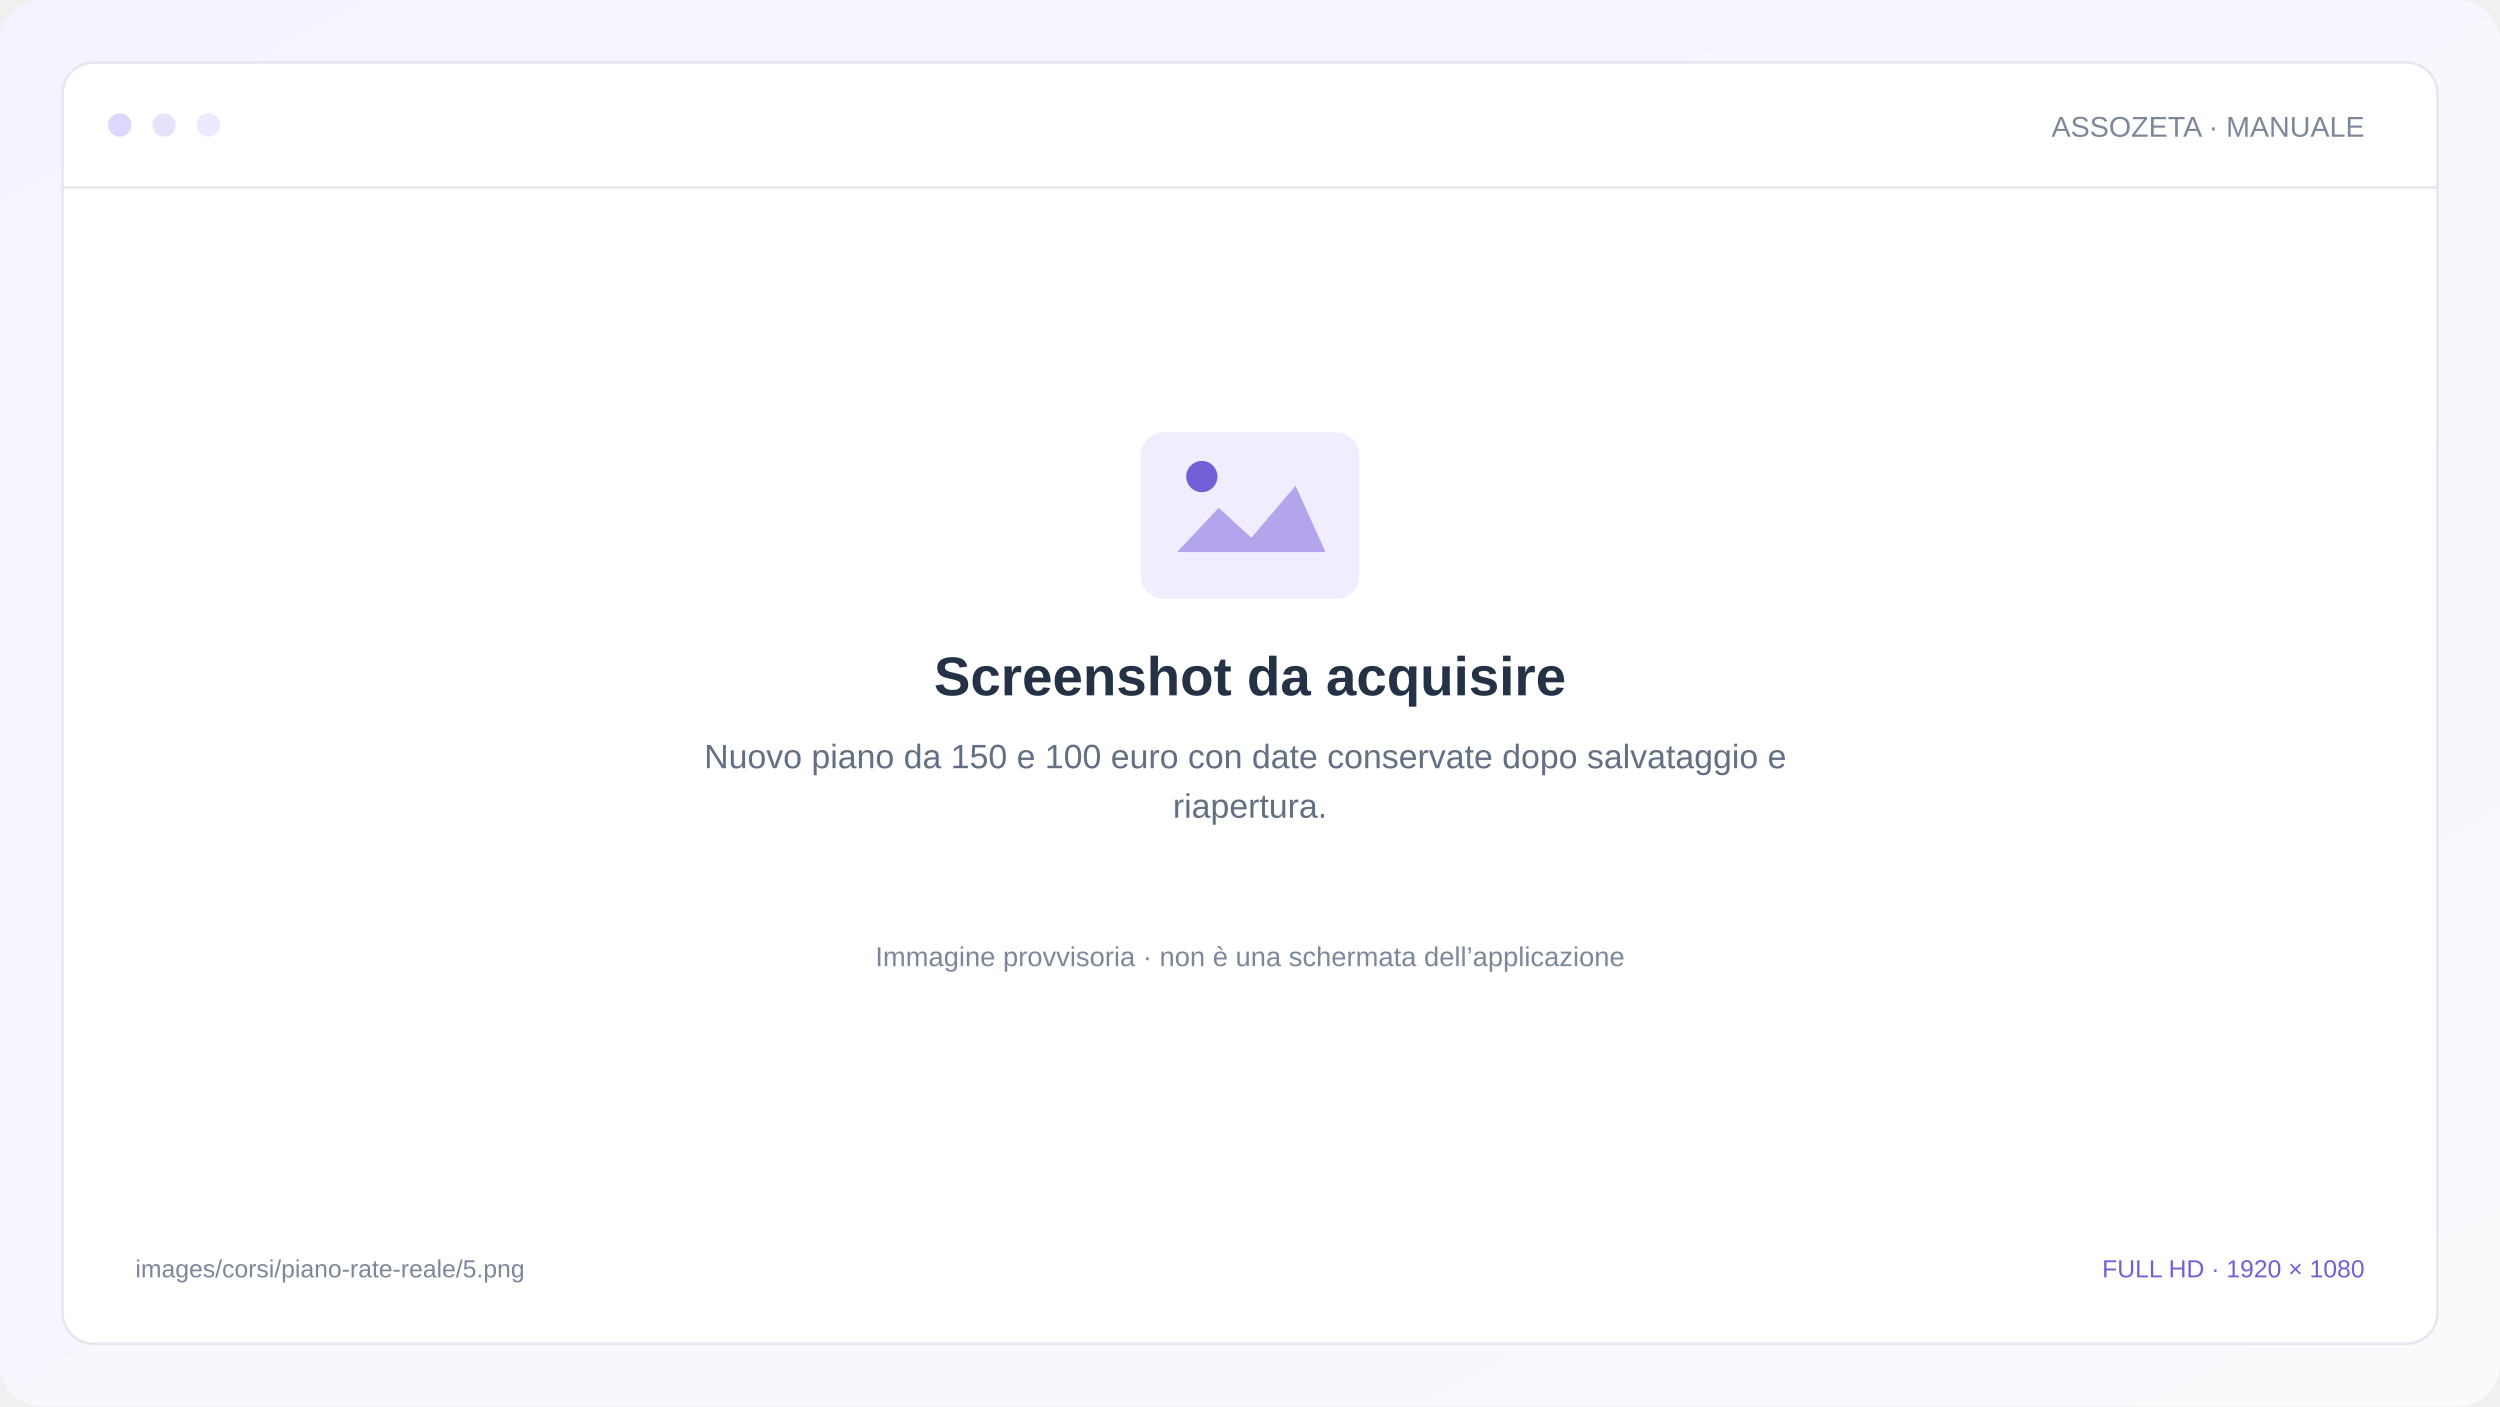
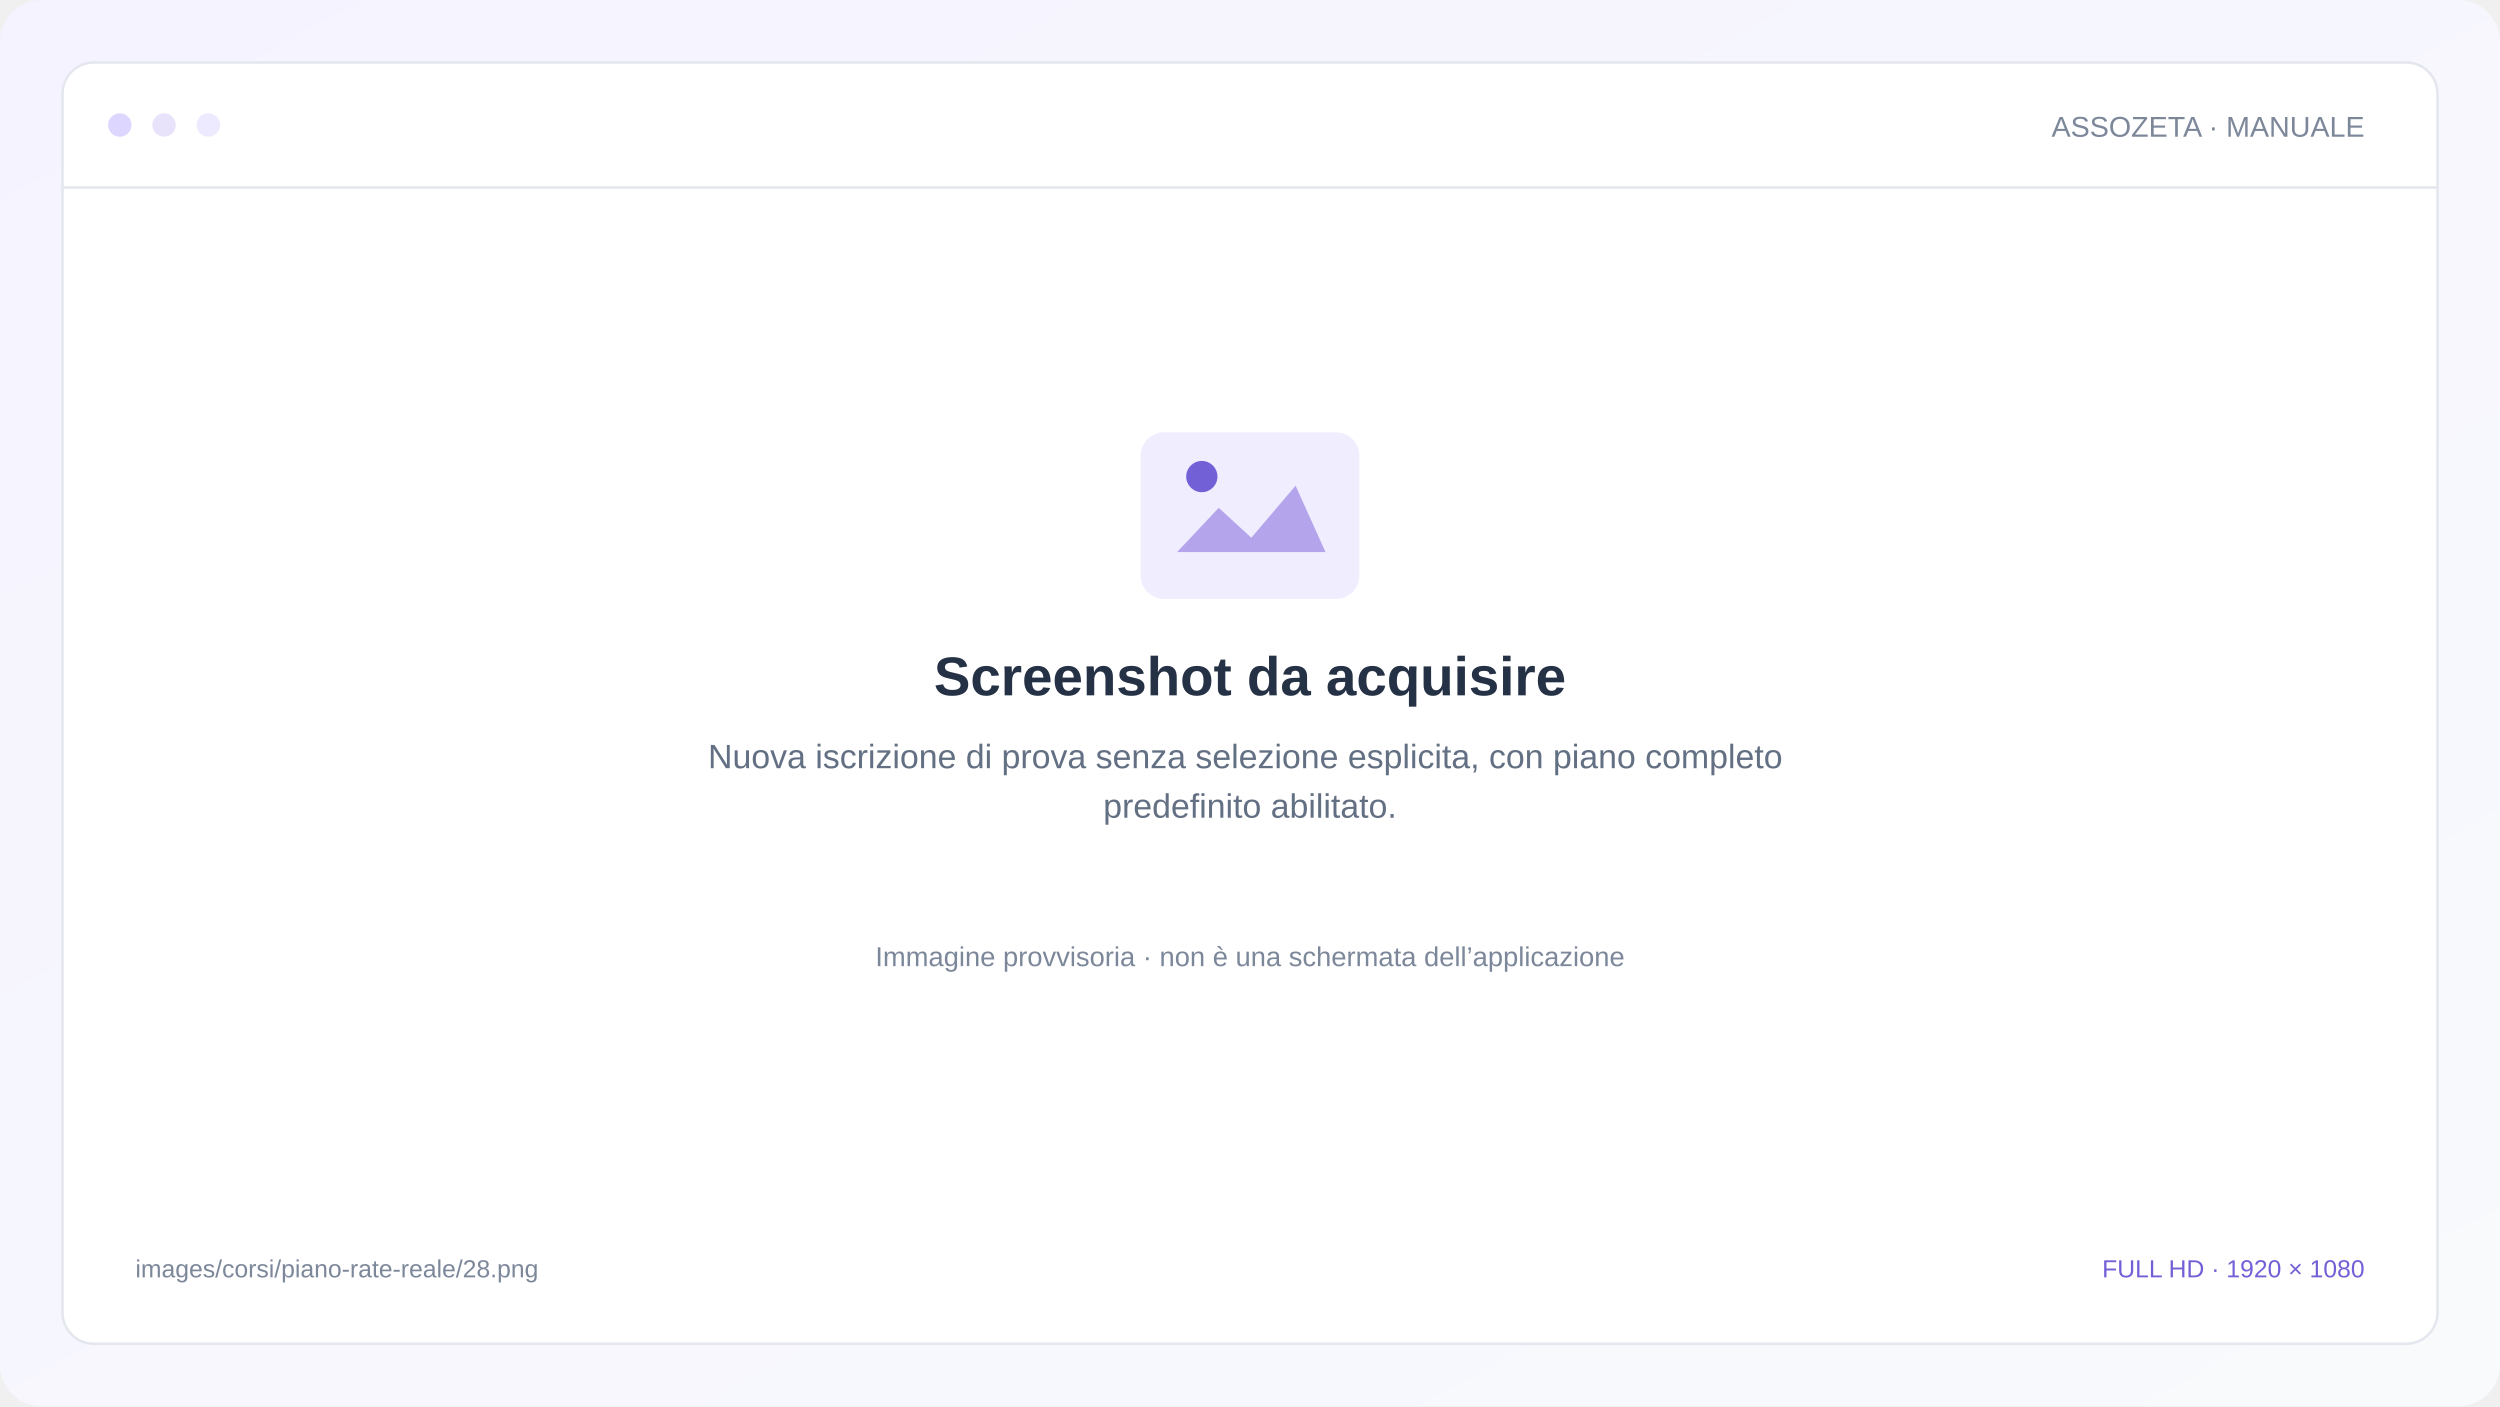
<svg xmlns="http://www.w3.org/2000/svg" width="1920" height="1080" viewBox="0 0 1920 1080" data-assozeta-manuale-placeholder="true" role="img" aria-labelledby="title description">
  <defs>
    <linearGradient id="surface" x2="1" y2="1">
      <stop stop-color="#f5f3ff" />
      <stop offset="1" stop-color="#f8fafc" />
    </linearGradient>
  </defs>
  <rect width="1920" height="1080" rx="32" fill="url(#surface)" />
  <rect x="48" y="48" width="1824" height="984" rx="24" fill="#fff" stroke="#e5e7ef" stroke-width="2" />
  <path d="M48 144H1872" stroke="#e5e7ef" stroke-width="2" />
  <circle cx="92" cy="96" r="9" fill="#ddd6fe" />
  <circle cx="126" cy="96" r="9" fill="#e8e3fa" />
  <circle cx="160" cy="96" r="9" fill="#ede9fe" />
  <text x="1816" y="105" text-anchor="end" font-family="Arial, sans-serif" font-size="22" fill="#7c879a">ASSOZETA · MANUALE</text>
  <rect x="876" y="332" width="168" height="128" rx="18" fill="#f0edff" />
  <path d="M904 424l32-34 25 23 34-40 23 51H904z" fill="#b4a4ec" />
  <circle cx="923" cy="366" r="12" fill="#7160d6" />
  <text x="960" y="534" text-anchor="middle" font-family="Arial, sans-serif" font-size="42" font-weight="700" fill="#253145">Screenshot da acquisire</text>
  <text x="960" y="590" text-anchor="middle" font-family="Arial, sans-serif" font-size="26" fill="#637083">
-     <tspan x="960" dy="0">Nuovo piano da 150 e 100 euro con date conservate dopo salvataggio e</tspan>
-     <tspan x="960" dy="38">riapertura.</tspan>
+     <tspan x="960" dy="0">Nuova iscrizione di prova senza selezione esplicita, con piano completo</tspan>
+     <tspan x="960" dy="38">predefinito abilitato.</tspan>
  </text>
  <text x="960" y="742" text-anchor="middle" font-family="Arial, sans-serif" font-size="21" fill="#7c879a">Immagine provvisoria · non è una schermata dell’applicazione</text>
-   <text x="104" y="981" font-family="Arial, sans-serif" font-size="19" fill="#7c879a">images/corsi/piano-rate-reale/5.png</text>
+   <text x="104" y="981" font-family="Arial, sans-serif" font-size="19" fill="#7c879a">images/corsi/piano-rate-reale/28.png</text>
  <text x="1816" y="981" text-anchor="end" font-family="Arial, sans-serif" font-size="19" fill="#7160d6">FULL HD · 1920 × 1080</text>
</svg>
